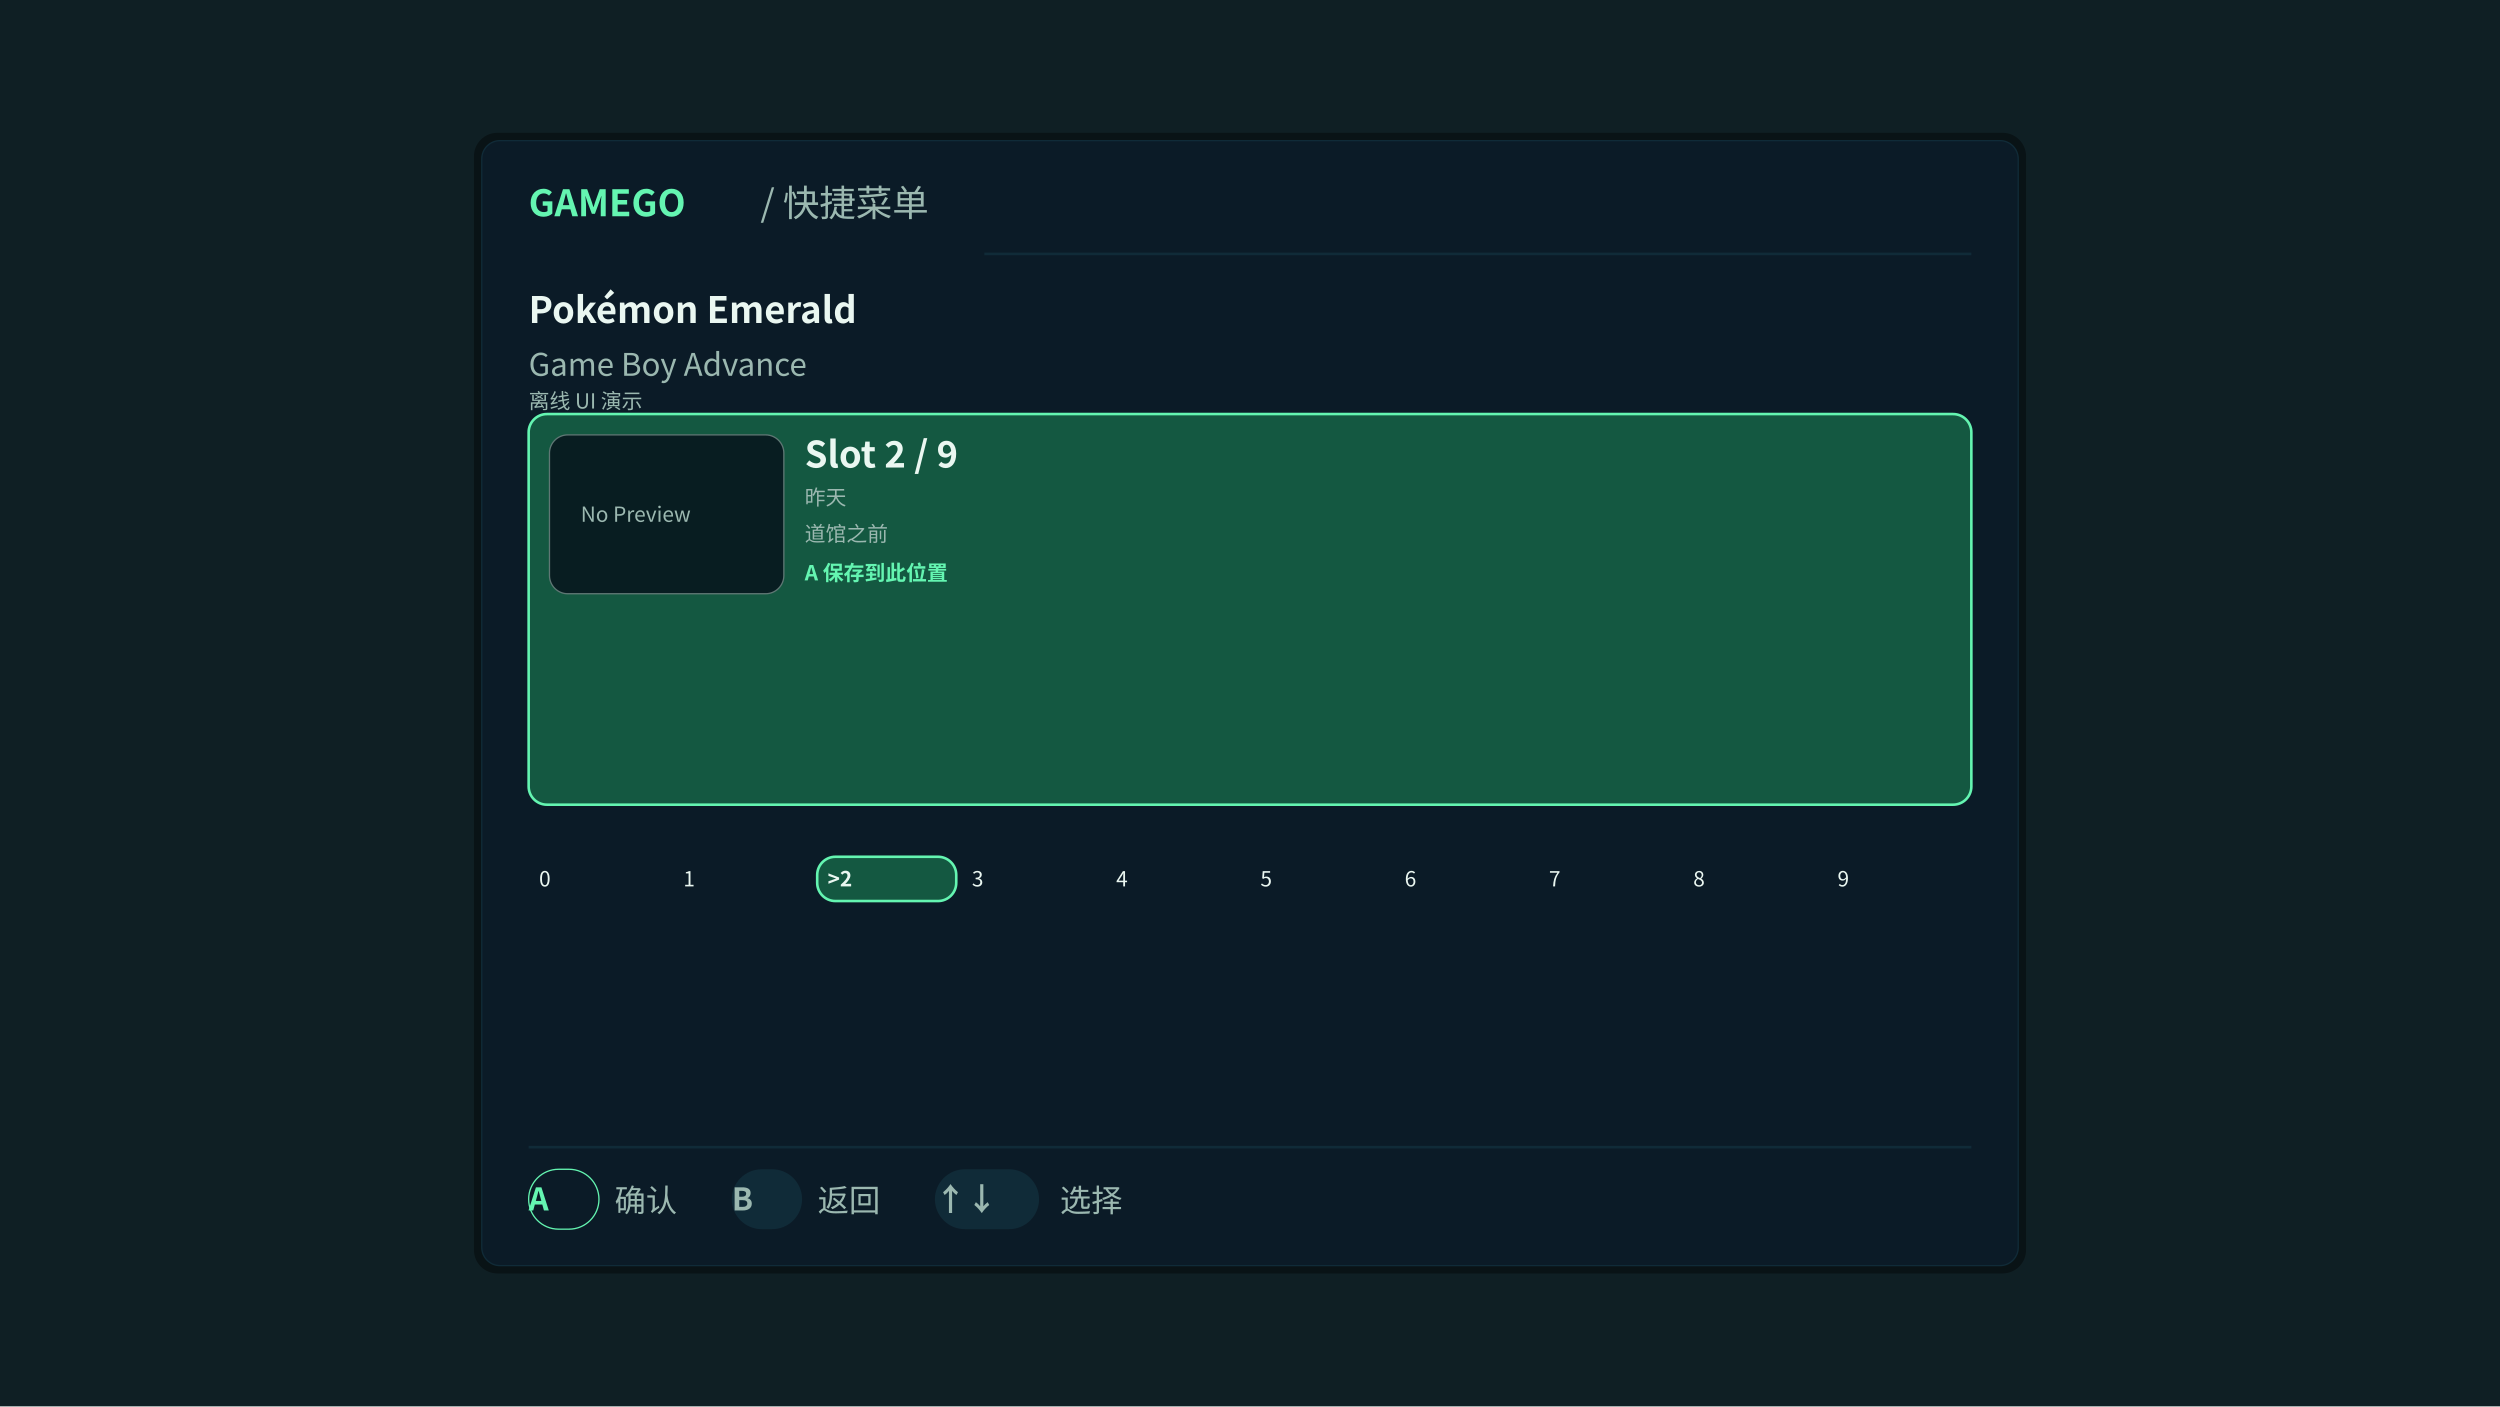
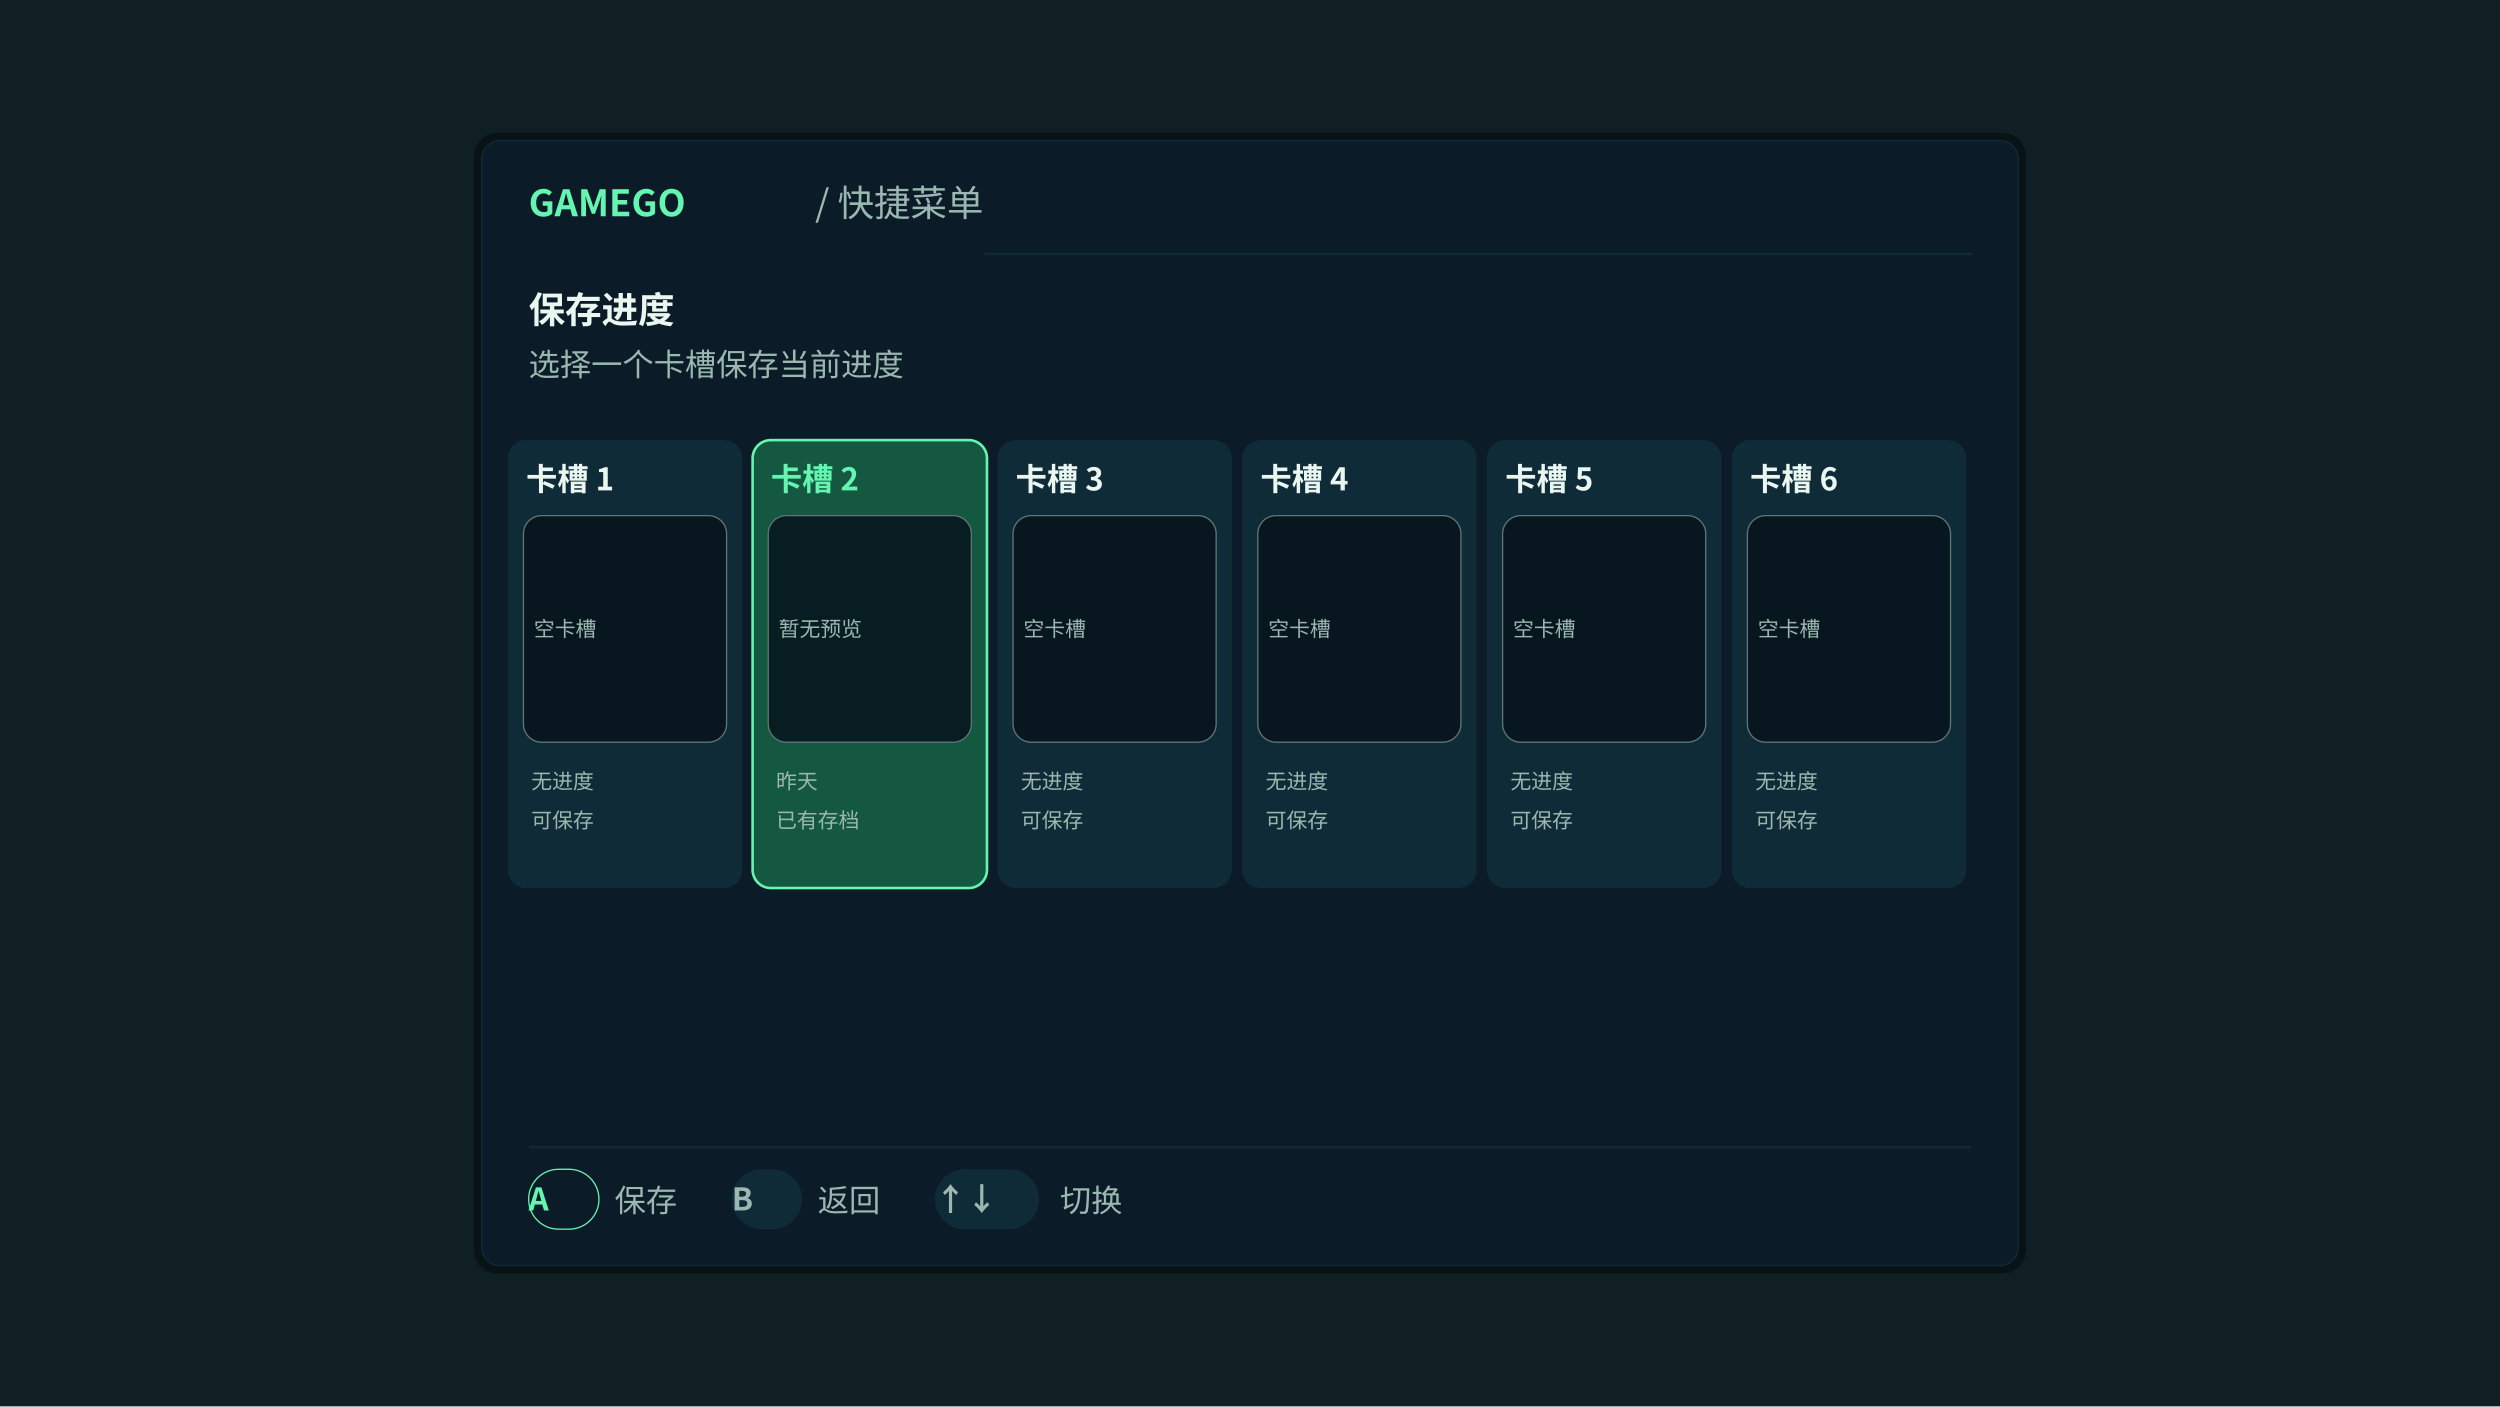
<svg xmlns="http://www.w3.org/2000/svg" width="1280" height="720" viewBox="0 0 1280 720">
  <rect width="100%" height="100%" fill="#456657" />
  <rect x="0" y="0" width="1280" height="720" rx="0" fill="#07131c" fill-opacity="0.851" stroke="#000000" stroke-opacity="0" stroke-width="0" />
  <rect x="242.667" y="68" width="794.667" height="584" rx="12" fill="#000000" fill-opacity="0.4" stroke="#000000" stroke-opacity="0" stroke-width="0" />
  <rect x="246.667" y="72" width="786.667" height="576" rx="9.333" fill="#0b1b27" fill-opacity="1" stroke="#102b38" stroke-opacity="1" stroke-width="0.667" />
  <defs>
    <clipPath id="c0">
-       <rect x="270.667" y="93.333" width="113.333" height="21.333" />
+       <rect x="270.667" y="93.333" width="146.667" height="21.333" />
    </clipPath>
  </defs>
  <text x="270.667" y="110.72" fill="#64f5b1" font-size="18.667" font-weight="600" font-family="PingFang SC,Noto Sans CJK SC,sans-serif" clip-path="url(#c0)">GAMEGO</text>
  <defs>
    <clipPath id="c1">
-       <rect x="389.333" y="93.333" width="620" height="21.333" />
-     </clipPath>
-   </defs>
-   <text x="389.333" y="110.72" fill="#9bb8b0" font-size="18.667" font-weight="400" font-family="PingFang SC,Noto Sans CJK SC,sans-serif" clip-path="url(#c1)">/  快捷菜单</text>
+       <rect x="417.333" y="93.333" width="592" height="21.333" />
+     </clipPath>
+   </defs>
+   <text x="417.333" y="110.72" fill="#9bb8b0" font-size="18.667" font-weight="400" font-family="PingFang SC,Noto Sans CJK SC,sans-serif" clip-path="url(#c1)">/  快捷菜单</text>
  <rect x="504" y="129.333" width="505.333" height="1.333" rx="0" fill="#102b38" fill-opacity="1" stroke="#000000" stroke-opacity="0" stroke-width="0" />
  <defs>
    <clipPath id="c2">
      <rect x="270.667" y="145.333" width="738.667" height="26.667" />
    </clipPath>
  </defs>
-   <text x="270.667" y="165.387" fill="#eaf7f1" font-size="18.667" font-weight="600" font-family="PingFang SC,Noto Sans CJK SC,sans-serif" clip-path="url(#c2)">Pokémon Emerald</text>
+   <text x="270.667" y="165.387" fill="#eaf7f1" font-size="18.667" font-weight="600" font-family="PingFang SC,Noto Sans CJK SC,sans-serif" clip-path="url(#c2)">保存进度</text>
  <defs>
    <clipPath id="c3">
      <rect x="270.667" y="176" width="738.667" height="21.333" />
    </clipPath>
  </defs>
-   <text x="270.667" y="192.427" fill="#9bb8b0" font-size="16" font-weight="400" font-family="PingFang SC,Noto Sans CJK SC,sans-serif" clip-path="url(#c3)">Game Boy Advance</text>
+   <text x="270.667" y="192.427" fill="#9bb8b0" font-size="16" font-weight="400" font-family="PingFang SC,Noto Sans CJK SC,sans-serif" clip-path="url(#c3)">选择一个卡槽保存当前进度</text>
+   <rect x="260" y="225.333" width="120" height="229.333" rx="9.333" fill="#102b38" fill-opacity="1" stroke="#000000" stroke-opacity="0" stroke-width="0" />
  <defs>
    <clipPath id="c4">
-       <rect x="270.667" y="197.333" width="738.667" height="16" />
-     </clipPath>
-   </defs>
-   <text x="270.667" y="209.173" fill="#9bb8b0" font-size="10.667" font-weight="400" font-family="PingFang SC,Noto Sans CJK SC,sans-serif" clip-path="url(#c4)">离线 UI 演示</text>
+       <rect x="269.333" y="236" width="101.333" height="18.667" />
+     </clipPath>
+   </defs>
+   <text x="269.333" y="251.093" fill="#eaf7f1" font-size="16" font-weight="600" font-family="PingFang SC,Noto Sans CJK SC,sans-serif" clip-path="url(#c4)">卡槽 1</text>
+   <rect x="268" y="264" width="104" height="116" rx="9.333" fill="#07131c" fill-opacity="0.851" stroke="#5f7774" stroke-opacity="1" stroke-width="0.667" />
  <defs>
    <clipPath id="c5">
-       <rect x="270.667" y="212" width="738.667" height="50.667" />
-     </clipPath>
-   </defs>
-   <text x="270.667" y="244.053" fill="#eaf7f1" font-size="18.667" font-weight="600" font-family="PingFang SC,Noto Sans CJK SC,sans-serif" clip-path="url(#c5)">保存进度</text>
-   <rect x="270.667" y="212" width="738.667" height="200" rx="9.333" fill="#145841" fill-opacity="1" stroke="#64f5b1" stroke-opacity="1" stroke-width="1.333" />
-   <rect x="281.333" y="222.667" width="120" height="81.333" rx="9.333" fill="#07131c" fill-opacity="0.851" stroke="#5f7774" stroke-opacity="1" stroke-width="0.667" />
+       <rect x="273.333" y="264" width="93.333" height="116" />
+     </clipPath>
+   </defs>
+   <text x="273.333" y="325.84" fill="#9bb8b0" font-size="10.667" font-weight="400" font-family="PingFang SC,Noto Sans CJK SC,sans-serif" clip-path="url(#c5)">空卡槽</text>
  <defs>
    <clipPath id="c6">
-       <rect x="297.333" y="222.667" width="88" height="81.333" />
-     </clipPath>
-   </defs>
-   <text x="297.333" y="267.173" fill="#9bb8b0" font-size="10.667" font-weight="400" font-family="PingFang SC,Noto Sans CJK SC,sans-serif" clip-path="url(#c6)">No Preview</text>
+       <rect x="272" y="392" width="96" height="16" />
+     </clipPath>
+   </defs>
+   <text x="272" y="403.84" fill="#9bb8b0" font-size="10.667" font-weight="400" font-family="PingFang SC,Noto Sans CJK SC,sans-serif" clip-path="url(#c6)">无进度</text>
  <defs>
    <clipPath id="c7">
-       <rect x="412" y="222.667" width="597.333" height="20" />
-     </clipPath>
-   </defs>
-   <text x="412" y="239.387" fill="#eaf7f1" font-size="18.667" font-weight="600" font-family="PingFang SC,Noto Sans CJK SC,sans-serif" clip-path="url(#c7)">Slot 2  /  9</text>
+       <rect x="272" y="412" width="96" height="16" />
+     </clipPath>
+   </defs>
+   <text x="272" y="423.84" fill="#9bb8b0" font-size="10.667" font-weight="400" font-family="PingFang SC,Noto Sans CJK SC,sans-serif" clip-path="url(#c7)">可保存</text>
+   <rect x="385.333" y="225.333" width="120" height="229.333" rx="9.333" fill="#145841" fill-opacity="1" stroke="#64f5b1" stroke-opacity="1" stroke-width="1.333" />
  <defs>
    <clipPath id="c8">
-       <rect x="412" y="246.667" width="597.333" height="16" />
-     </clipPath>
-   </defs>
-   <text x="412" y="258.507" fill="#9bb8b0" font-size="10.667" font-weight="400" font-family="PingFang SC,Noto Sans CJK SC,sans-serif" clip-path="url(#c8)">昨天</text>
+       <rect x="394.667" y="236" width="101.333" height="18.667" />
+     </clipPath>
+   </defs>
+   <text x="394.667" y="251.093" fill="#64f5b1" font-size="16" font-weight="600" font-family="PingFang SC,Noto Sans CJK SC,sans-serif" clip-path="url(#c8)">卡槽 2</text>
+   <rect x="393.333" y="264" width="104" height="116" rx="9.333" fill="#07131c" fill-opacity="0.851" stroke="#5f7774" stroke-opacity="1" stroke-width="0.667" />
  <defs>
    <clipPath id="c9">
-       <rect x="412" y="265.333" width="597.333" height="16" />
-     </clipPath>
-   </defs>
-   <text x="412" y="277.173" fill="#9bb8b0" font-size="10.667" font-weight="400" font-family="PingFang SC,Noto Sans CJK SC,sans-serif" clip-path="url(#c9)">道馆之前</text>
+       <rect x="398.667" y="264" width="93.333" height="116" />
+     </clipPath>
+   </defs>
+   <text x="398.667" y="325.84" fill="#9bb8b0" font-size="10.667" font-weight="400" font-family="PingFang SC,Noto Sans CJK SC,sans-serif" clip-path="url(#c9)">暂无预览</text>
  <defs>
    <clipPath id="c10">
-       <rect x="412" y="285.333" width="597.333" height="16" />
-     </clipPath>
-   </defs>
-   <text x="412" y="297.173" fill="#64f5b1" font-size="10.667" font-weight="600" font-family="PingFang SC,Noto Sans CJK SC,sans-serif" clip-path="url(#c10)">A 保存到此位置</text>
-   <rect x="270.667" y="438.667" width="71.2" height="22.667" rx="9.333" fill="#0b1b27" fill-opacity="1" stroke="#000000" stroke-opacity="0" stroke-width="0" />
+       <rect x="397.333" y="392" width="96" height="16" />
+     </clipPath>
+   </defs>
+   <text x="397.333" y="403.84" fill="#9bb8b0" font-size="10.667" font-weight="400" font-family="PingFang SC,Noto Sans CJK SC,sans-serif" clip-path="url(#c10)">昨天</text>
  <defs>
    <clipPath id="c11">
-       <rect x="276" y="438.667" width="60.533" height="22.667" />
-     </clipPath>
-   </defs>
-   <text x="276" y="453.84" fill="#eaf7f1" font-size="10.667" font-weight="400" font-family="PingFang SC,Noto Sans CJK SC,sans-serif" clip-path="url(#c11)"> 0 </text>
-   <rect x="344.533" y="438.667" width="71.2" height="22.667" rx="9.333" fill="#0b1b27" fill-opacity="1" stroke="#000000" stroke-opacity="0" stroke-width="0" />
+       <rect x="397.333" y="412" width="96" height="16" />
+     </clipPath>
+   </defs>
+   <text x="397.333" y="423.84" fill="#9bb8b0" font-size="10.667" font-weight="400" font-family="PingFang SC,Noto Sans CJK SC,sans-serif" clip-path="url(#c11)">已有存档</text>
+   <rect x="510.667" y="225.333" width="120" height="229.333" rx="9.333" fill="#102b38" fill-opacity="1" stroke="#000000" stroke-opacity="0" stroke-width="0" />
  <defs>
    <clipPath id="c12">
-       <rect x="349.867" y="438.667" width="60.533" height="22.667" />
-     </clipPath>
-   </defs>
-   <text x="349.867" y="453.84" fill="#eaf7f1" font-size="10.667" font-weight="400" font-family="PingFang SC,Noto Sans CJK SC,sans-serif" clip-path="url(#c12)"> 1 </text>
-   <rect x="418.4" y="438.667" width="71.2" height="22.667" rx="9.333" fill="#145841" fill-opacity="1" stroke="#64f5b1" stroke-opacity="1" stroke-width="1.333" />
+       <rect x="520" y="236" width="101.333" height="18.667" />
+     </clipPath>
+   </defs>
+   <text x="520" y="251.093" fill="#eaf7f1" font-size="16" font-weight="600" font-family="PingFang SC,Noto Sans CJK SC,sans-serif" clip-path="url(#c12)">卡槽 3</text>
+   <rect x="518.667" y="264" width="104" height="116" rx="9.333" fill="#07131c" fill-opacity="0.851" stroke="#5f7774" stroke-opacity="1" stroke-width="0.667" />
  <defs>
    <clipPath id="c13">
-       <rect x="423.733" y="438.667" width="60.533" height="22.667" />
-     </clipPath>
-   </defs>
-   <text x="423.733" y="453.84" fill="#eaf7f1" font-size="10.667" font-weight="600" font-family="PingFang SC,Noto Sans CJK SC,sans-serif" clip-path="url(#c13)">&gt;2 </text>
-   <rect x="492.267" y="438.667" width="71.2" height="22.667" rx="9.333" fill="#0b1b27" fill-opacity="1" stroke="#000000" stroke-opacity="0" stroke-width="0" />
+       <rect x="524" y="264" width="93.333" height="116" />
+     </clipPath>
+   </defs>
+   <text x="524" y="325.84" fill="#9bb8b0" font-size="10.667" font-weight="400" font-family="PingFang SC,Noto Sans CJK SC,sans-serif" clip-path="url(#c13)">空卡槽</text>
  <defs>
    <clipPath id="c14">
-       <rect x="497.6" y="438.667" width="60.533" height="22.667" />
-     </clipPath>
-   </defs>
-   <text x="497.6" y="453.84" fill="#eaf7f1" font-size="10.667" font-weight="400" font-family="PingFang SC,Noto Sans CJK SC,sans-serif" clip-path="url(#c14)"> 3 </text>
-   <rect x="566.133" y="438.667" width="71.2" height="22.667" rx="9.333" fill="#0b1b27" fill-opacity="1" stroke="#000000" stroke-opacity="0" stroke-width="0" />
+       <rect x="522.667" y="392" width="96" height="16" />
+     </clipPath>
+   </defs>
+   <text x="522.667" y="403.84" fill="#9bb8b0" font-size="10.667" font-weight="400" font-family="PingFang SC,Noto Sans CJK SC,sans-serif" clip-path="url(#c14)">无进度</text>
  <defs>
    <clipPath id="c15">
-       <rect x="571.467" y="438.667" width="60.533" height="22.667" />
-     </clipPath>
-   </defs>
-   <text x="571.467" y="453.84" fill="#eaf7f1" font-size="10.667" font-weight="400" font-family="PingFang SC,Noto Sans CJK SC,sans-serif" clip-path="url(#c15)"> 4 </text>
-   <rect x="640" y="438.667" width="71.2" height="22.667" rx="9.333" fill="#0b1b27" fill-opacity="1" stroke="#000000" stroke-opacity="0" stroke-width="0" />
+       <rect x="522.667" y="412" width="96" height="16" />
+     </clipPath>
+   </defs>
+   <text x="522.667" y="423.84" fill="#9bb8b0" font-size="10.667" font-weight="400" font-family="PingFang SC,Noto Sans CJK SC,sans-serif" clip-path="url(#c15)">可保存</text>
+   <rect x="636" y="225.333" width="120" height="229.333" rx="9.333" fill="#102b38" fill-opacity="1" stroke="#000000" stroke-opacity="0" stroke-width="0" />
  <defs>
    <clipPath id="c16">
-       <rect x="645.333" y="438.667" width="60.533" height="22.667" />
-     </clipPath>
-   </defs>
-   <text x="645.333" y="453.84" fill="#eaf7f1" font-size="10.667" font-weight="400" font-family="PingFang SC,Noto Sans CJK SC,sans-serif" clip-path="url(#c16)"> 5 </text>
-   <rect x="713.867" y="438.667" width="71.2" height="22.667" rx="9.333" fill="#0b1b27" fill-opacity="1" stroke="#000000" stroke-opacity="0" stroke-width="0" />
+       <rect x="645.333" y="236" width="101.333" height="18.667" />
+     </clipPath>
+   </defs>
+   <text x="645.333" y="251.093" fill="#eaf7f1" font-size="16" font-weight="600" font-family="PingFang SC,Noto Sans CJK SC,sans-serif" clip-path="url(#c16)">卡槽 4</text>
+   <rect x="644" y="264" width="104" height="116" rx="9.333" fill="#07131c" fill-opacity="0.851" stroke="#5f7774" stroke-opacity="1" stroke-width="0.667" />
  <defs>
    <clipPath id="c17">
-       <rect x="719.2" y="438.667" width="60.533" height="22.667" />
-     </clipPath>
-   </defs>
-   <text x="719.2" y="453.84" fill="#eaf7f1" font-size="10.667" font-weight="400" font-family="PingFang SC,Noto Sans CJK SC,sans-serif" clip-path="url(#c17)"> 6 </text>
-   <rect x="787.733" y="438.667" width="71.2" height="22.667" rx="9.333" fill="#0b1b27" fill-opacity="1" stroke="#000000" stroke-opacity="0" stroke-width="0" />
+       <rect x="649.333" y="264" width="93.333" height="116" />
+     </clipPath>
+   </defs>
+   <text x="649.333" y="325.84" fill="#9bb8b0" font-size="10.667" font-weight="400" font-family="PingFang SC,Noto Sans CJK SC,sans-serif" clip-path="url(#c17)">空卡槽</text>
  <defs>
    <clipPath id="c18">
-       <rect x="793.067" y="438.667" width="60.533" height="22.667" />
-     </clipPath>
-   </defs>
-   <text x="793.067" y="453.84" fill="#eaf7f1" font-size="10.667" font-weight="400" font-family="PingFang SC,Noto Sans CJK SC,sans-serif" clip-path="url(#c18)"> 7 </text>
-   <rect x="861.6" y="438.667" width="71.2" height="22.667" rx="9.333" fill="#0b1b27" fill-opacity="1" stroke="#000000" stroke-opacity="0" stroke-width="0" />
+       <rect x="648" y="392" width="96" height="16" />
+     </clipPath>
+   </defs>
+   <text x="648" y="403.84" fill="#9bb8b0" font-size="10.667" font-weight="400" font-family="PingFang SC,Noto Sans CJK SC,sans-serif" clip-path="url(#c18)">无进度</text>
  <defs>
    <clipPath id="c19">
-       <rect x="866.933" y="438.667" width="60.533" height="22.667" />
-     </clipPath>
-   </defs>
-   <text x="866.933" y="453.84" fill="#eaf7f1" font-size="10.667" font-weight="400" font-family="PingFang SC,Noto Sans CJK SC,sans-serif" clip-path="url(#c19)"> 8 </text>
-   <rect x="935.467" y="438.667" width="71.2" height="22.667" rx="9.333" fill="#0b1b27" fill-opacity="1" stroke="#000000" stroke-opacity="0" stroke-width="0" />
+       <rect x="648" y="412" width="96" height="16" />
+     </clipPath>
+   </defs>
+   <text x="648" y="423.84" fill="#9bb8b0" font-size="10.667" font-weight="400" font-family="PingFang SC,Noto Sans CJK SC,sans-serif" clip-path="url(#c19)">可保存</text>
+   <rect x="761.333" y="225.333" width="120" height="229.333" rx="9.333" fill="#102b38" fill-opacity="1" stroke="#000000" stroke-opacity="0" stroke-width="0" />
  <defs>
    <clipPath id="c20">
-       <rect x="940.8" y="438.667" width="60.533" height="22.667" />
-     </clipPath>
-   </defs>
-   <text x="940.8" y="453.84" fill="#eaf7f1" font-size="10.667" font-weight="400" font-family="PingFang SC,Noto Sans CJK SC,sans-serif" clip-path="url(#c20)"> 9 </text>
+       <rect x="770.667" y="236" width="101.333" height="18.667" />
+     </clipPath>
+   </defs>
+   <text x="770.667" y="251.093" fill="#eaf7f1" font-size="16" font-weight="600" font-family="PingFang SC,Noto Sans CJK SC,sans-serif" clip-path="url(#c20)">卡槽 5</text>
+   <rect x="769.333" y="264" width="104" height="116" rx="9.333" fill="#07131c" fill-opacity="0.851" stroke="#5f7774" stroke-opacity="1" stroke-width="0.667" />
+   <defs>
+     <clipPath id="c21">
+       <rect x="774.667" y="264" width="93.333" height="116" />
+     </clipPath>
+   </defs>
+   <text x="774.667" y="325.84" fill="#9bb8b0" font-size="10.667" font-weight="400" font-family="PingFang SC,Noto Sans CJK SC,sans-serif" clip-path="url(#c21)">空卡槽</text>
+   <defs>
+     <clipPath id="c22">
+       <rect x="773.333" y="392" width="96" height="16" />
+     </clipPath>
+   </defs>
+   <text x="773.333" y="403.84" fill="#9bb8b0" font-size="10.667" font-weight="400" font-family="PingFang SC,Noto Sans CJK SC,sans-serif" clip-path="url(#c22)">无进度</text>
+   <defs>
+     <clipPath id="c23">
+       <rect x="773.333" y="412" width="96" height="16" />
+     </clipPath>
+   </defs>
+   <text x="773.333" y="423.84" fill="#9bb8b0" font-size="10.667" font-weight="400" font-family="PingFang SC,Noto Sans CJK SC,sans-serif" clip-path="url(#c23)">可保存</text>
+   <rect x="886.667" y="225.333" width="120" height="229.333" rx="9.333" fill="#102b38" fill-opacity="1" stroke="#000000" stroke-opacity="0" stroke-width="0" />
+   <defs>
+     <clipPath id="c24">
+       <rect x="896" y="236" width="101.333" height="18.667" />
+     </clipPath>
+   </defs>
+   <text x="896" y="251.093" fill="#eaf7f1" font-size="16" font-weight="600" font-family="PingFang SC,Noto Sans CJK SC,sans-serif" clip-path="url(#c24)">卡槽 6</text>
+   <rect x="894.667" y="264" width="104" height="116" rx="9.333" fill="#07131c" fill-opacity="0.851" stroke="#5f7774" stroke-opacity="1" stroke-width="0.667" />
+   <defs>
+     <clipPath id="c25">
+       <rect x="900" y="264" width="93.333" height="116" />
+     </clipPath>
+   </defs>
+   <text x="900" y="325.84" fill="#9bb8b0" font-size="10.667" font-weight="400" font-family="PingFang SC,Noto Sans CJK SC,sans-serif" clip-path="url(#c25)">空卡槽</text>
+   <defs>
+     <clipPath id="c26">
+       <rect x="898.667" y="392" width="96" height="16" />
+     </clipPath>
+   </defs>
+   <text x="898.667" y="403.84" fill="#9bb8b0" font-size="10.667" font-weight="400" font-family="PingFang SC,Noto Sans CJK SC,sans-serif" clip-path="url(#c26)">无进度</text>
+   <defs>
+     <clipPath id="c27">
+       <rect x="898.667" y="412" width="96" height="16" />
+     </clipPath>
+   </defs>
+   <text x="898.667" y="423.84" fill="#9bb8b0" font-size="10.667" font-weight="400" font-family="PingFang SC,Noto Sans CJK SC,sans-serif" clip-path="url(#c27)">可保存</text>
  <rect x="270.667" y="586.667" width="738.667" height="1.333" rx="0" fill="#102b38" fill-opacity="1" stroke="#000000" stroke-opacity="0" stroke-width="0" />
  <rect x="270.667" y="598.667" width="36" height="30.667" rx="15.333" fill="#0b1b27" fill-opacity="1" stroke="#64f5b1" stroke-opacity="1" stroke-width="0.667" />
  <defs>
-     <clipPath id="c21">
+     <clipPath id="c28">
      <rect x="270.667" y="598.667" width="36" height="30.667" />
    </clipPath>
  </defs>
-   <text x="270.667" y="619.76" fill="#64f5b1" font-size="16" font-weight="600" font-family="PingFang SC,Noto Sans CJK SC,sans-serif" clip-path="url(#c21)">A</text>
-   <defs>
-     <clipPath id="c22">
+   <text x="270.667" y="619.76" fill="#64f5b1" font-size="16" font-weight="600" font-family="PingFang SC,Noto Sans CJK SC,sans-serif" clip-path="url(#c28)">A</text>
+   <defs>
+     <clipPath id="c29">
      <rect x="314.667" y="598.667" width="66.667" height="32" />
    </clipPath>
  </defs>
-   <text x="314.667" y="620.427" fill="#9bb8b0" font-size="16" font-weight="400" font-family="PingFang SC,Noto Sans CJK SC,sans-serif" clip-path="url(#c22)">确认</text>
+   <text x="314.667" y="620.427" fill="#9bb8b0" font-size="16" font-weight="400" font-family="PingFang SC,Noto Sans CJK SC,sans-serif" clip-path="url(#c29)">保存</text>
  <rect x="374.667" y="598.667" width="36" height="30.667" rx="15.333" fill="#102b38" fill-opacity="1" stroke="#000000" stroke-opacity="0" stroke-width="0" />
  <defs>
-     <clipPath id="c23">
+     <clipPath id="c30">
      <rect x="374.667" y="598.667" width="36" height="30.667" />
    </clipPath>
  </defs>
-   <text x="374.667" y="619.76" fill="#9bb8b0" font-size="16" font-weight="600" font-family="PingFang SC,Noto Sans CJK SC,sans-serif" clip-path="url(#c23)">B</text>
-   <defs>
-     <clipPath id="c24">
+   <text x="374.667" y="619.76" fill="#9bb8b0" font-size="16" font-weight="600" font-family="PingFang SC,Noto Sans CJK SC,sans-serif" clip-path="url(#c30)">B</text>
+   <defs>
+     <clipPath id="c31">
      <rect x="418.667" y="598.667" width="66.667" height="32" />
    </clipPath>
  </defs>
-   <text x="418.667" y="620.427" fill="#9bb8b0" font-size="16" font-weight="400" font-family="PingFang SC,Noto Sans CJK SC,sans-serif" clip-path="url(#c24)">返回</text>
+   <text x="418.667" y="620.427" fill="#9bb8b0" font-size="16" font-weight="400" font-family="PingFang SC,Noto Sans CJK SC,sans-serif" clip-path="url(#c31)">返回</text>
  <rect x="478.667" y="598.667" width="53.333" height="30.667" rx="15.333" fill="#102b38" fill-opacity="1" stroke="#000000" stroke-opacity="0" stroke-width="0" />
  <defs>
-     <clipPath id="c25">
+     <clipPath id="c32">
      <rect x="478.667" y="598.667" width="53.333" height="30.667" />
    </clipPath>
  </defs>
-   <text x="478.667" y="619.76" fill="#9bb8b0" font-size="16" font-weight="600" font-family="PingFang SC,Noto Sans CJK SC,sans-serif" clip-path="url(#c25)">↑↓</text>
-   <defs>
-     <clipPath id="c26">
+   <text x="478.667" y="619.76" fill="#9bb8b0" font-size="16" font-weight="600" font-family="PingFang SC,Noto Sans CJK SC,sans-serif" clip-path="url(#c32)">↑↓</text>
+   <defs>
+     <clipPath id="c33">
      <rect x="542.667" y="598.667" width="66.667" height="32" />
    </clipPath>
  </defs>
-   <text x="542.667" y="620.427" fill="#9bb8b0" font-size="16" font-weight="400" font-family="PingFang SC,Noto Sans CJK SC,sans-serif" clip-path="url(#c26)">选择</text>
+   <text x="542.667" y="620.427" fill="#9bb8b0" font-size="16" font-weight="400" font-family="PingFang SC,Noto Sans CJK SC,sans-serif" clip-path="url(#c33)">切换</text>
</svg>
